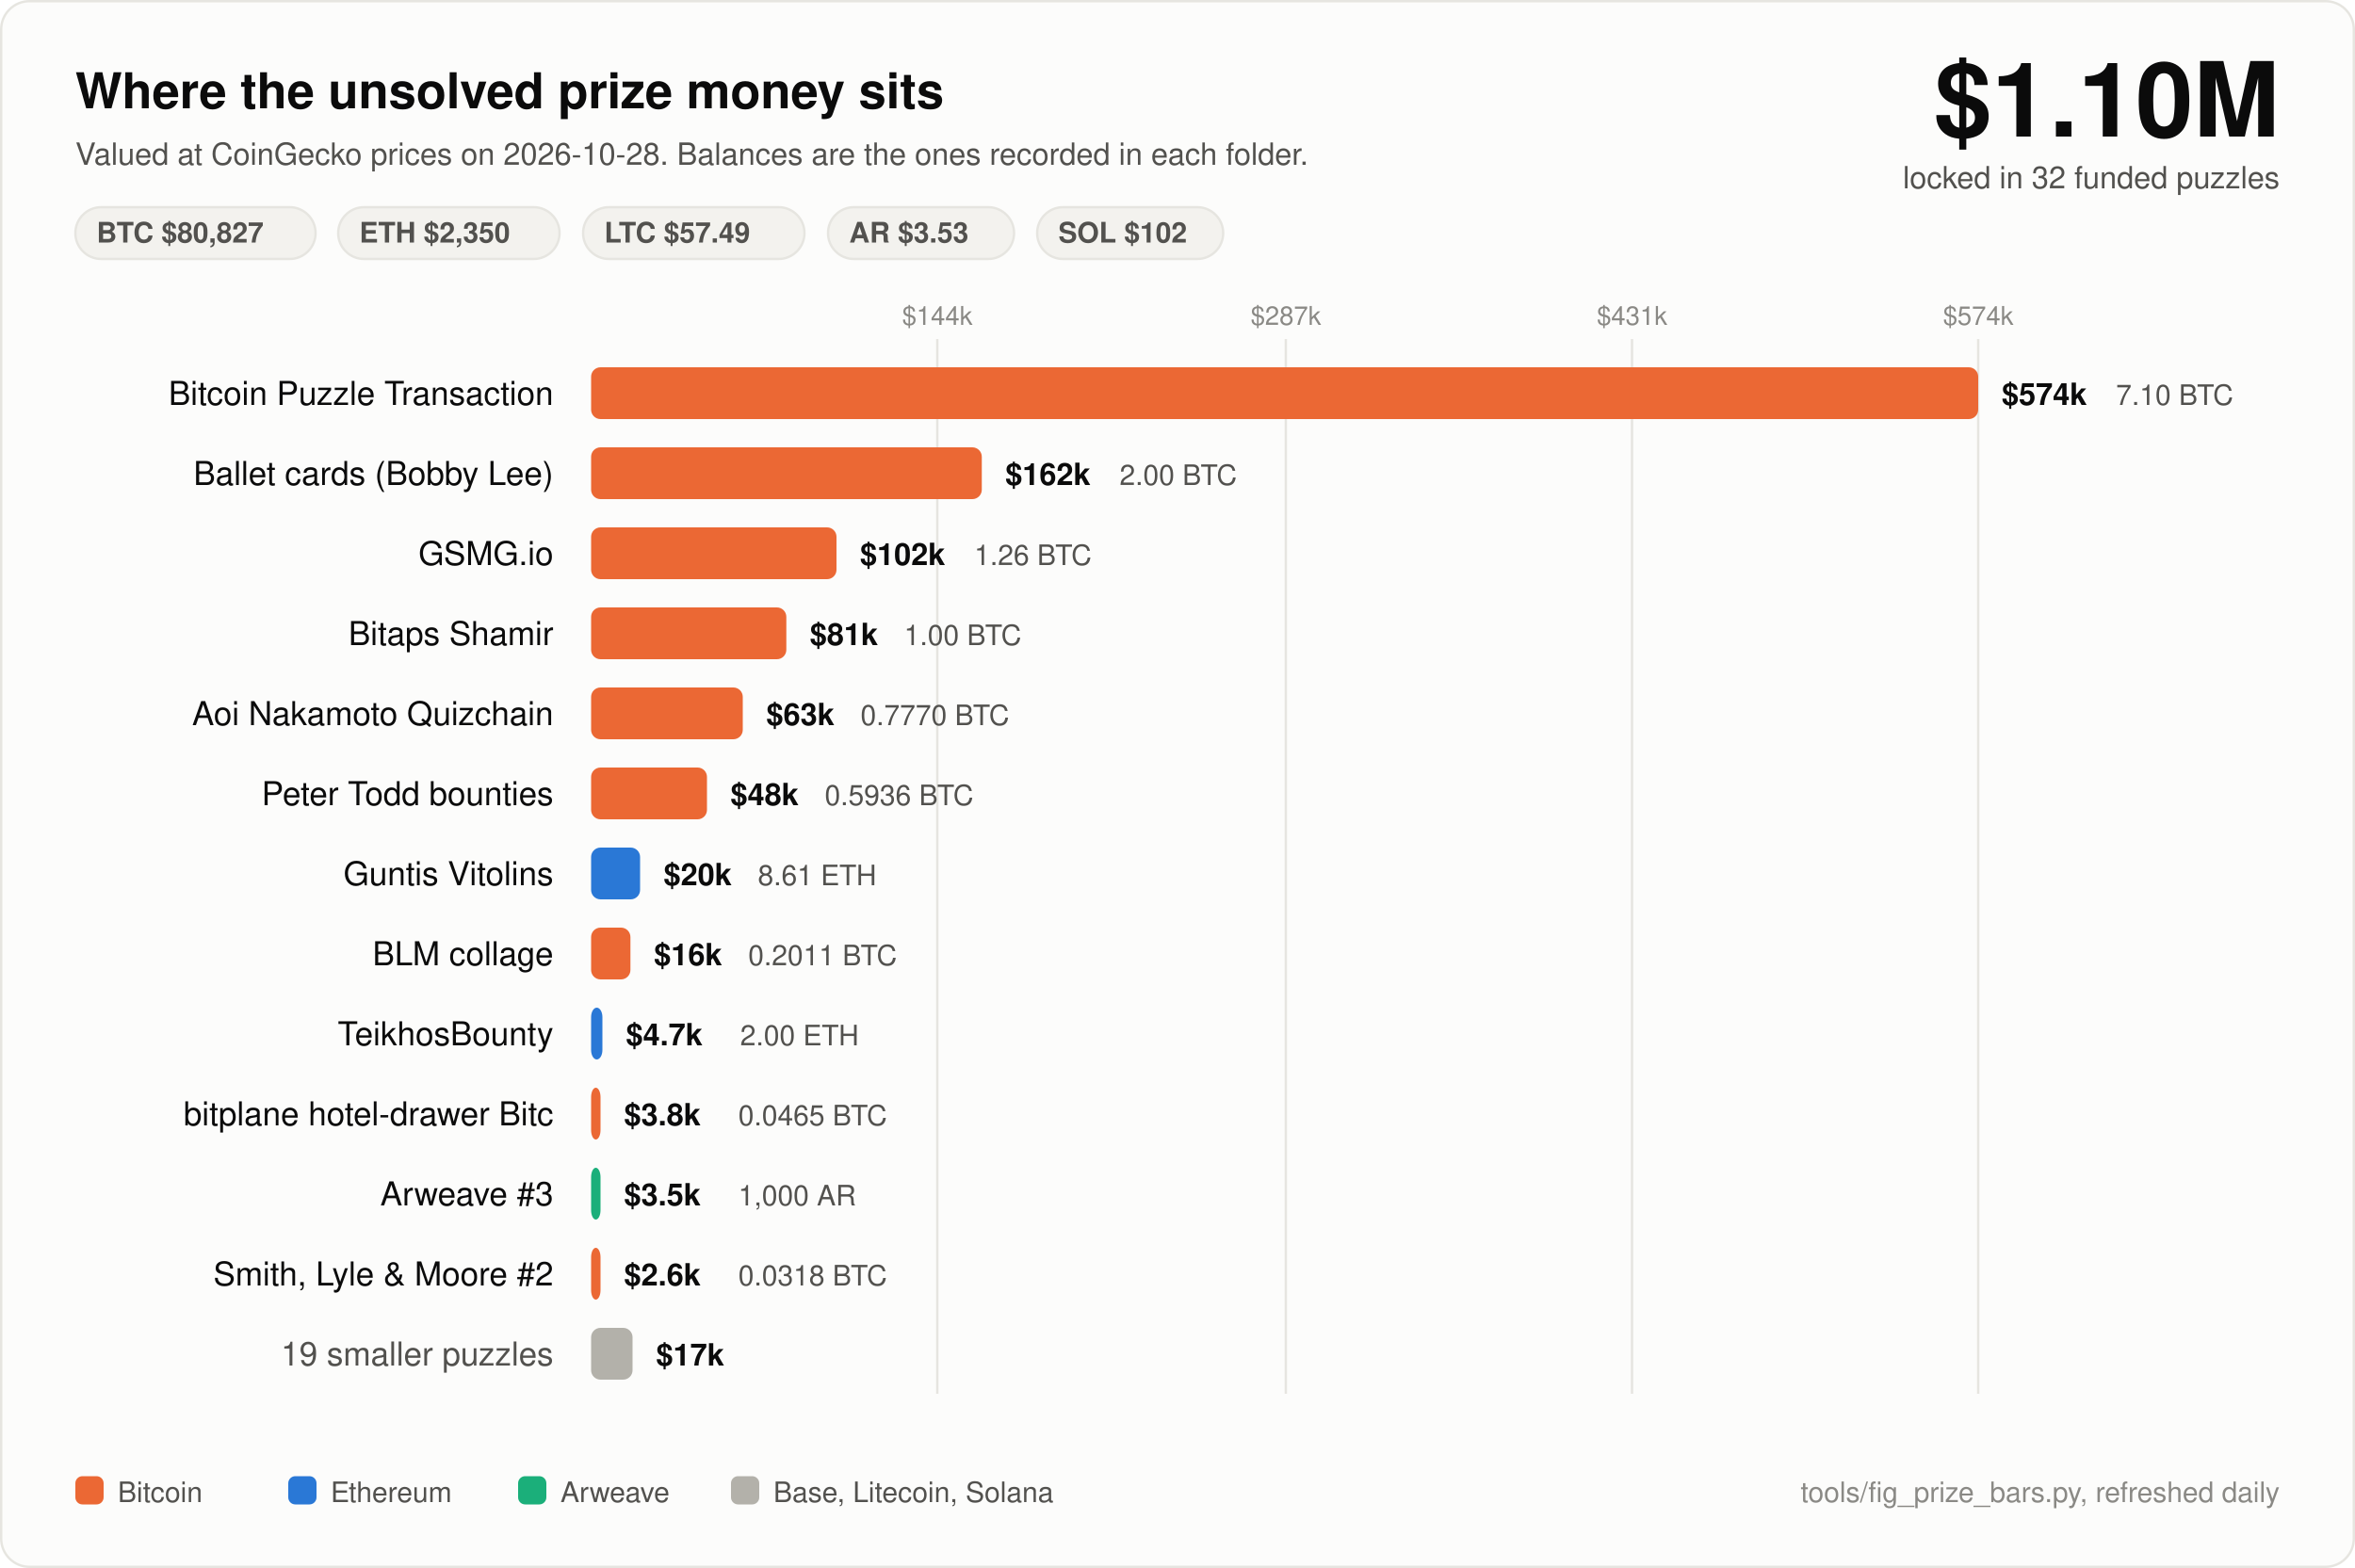
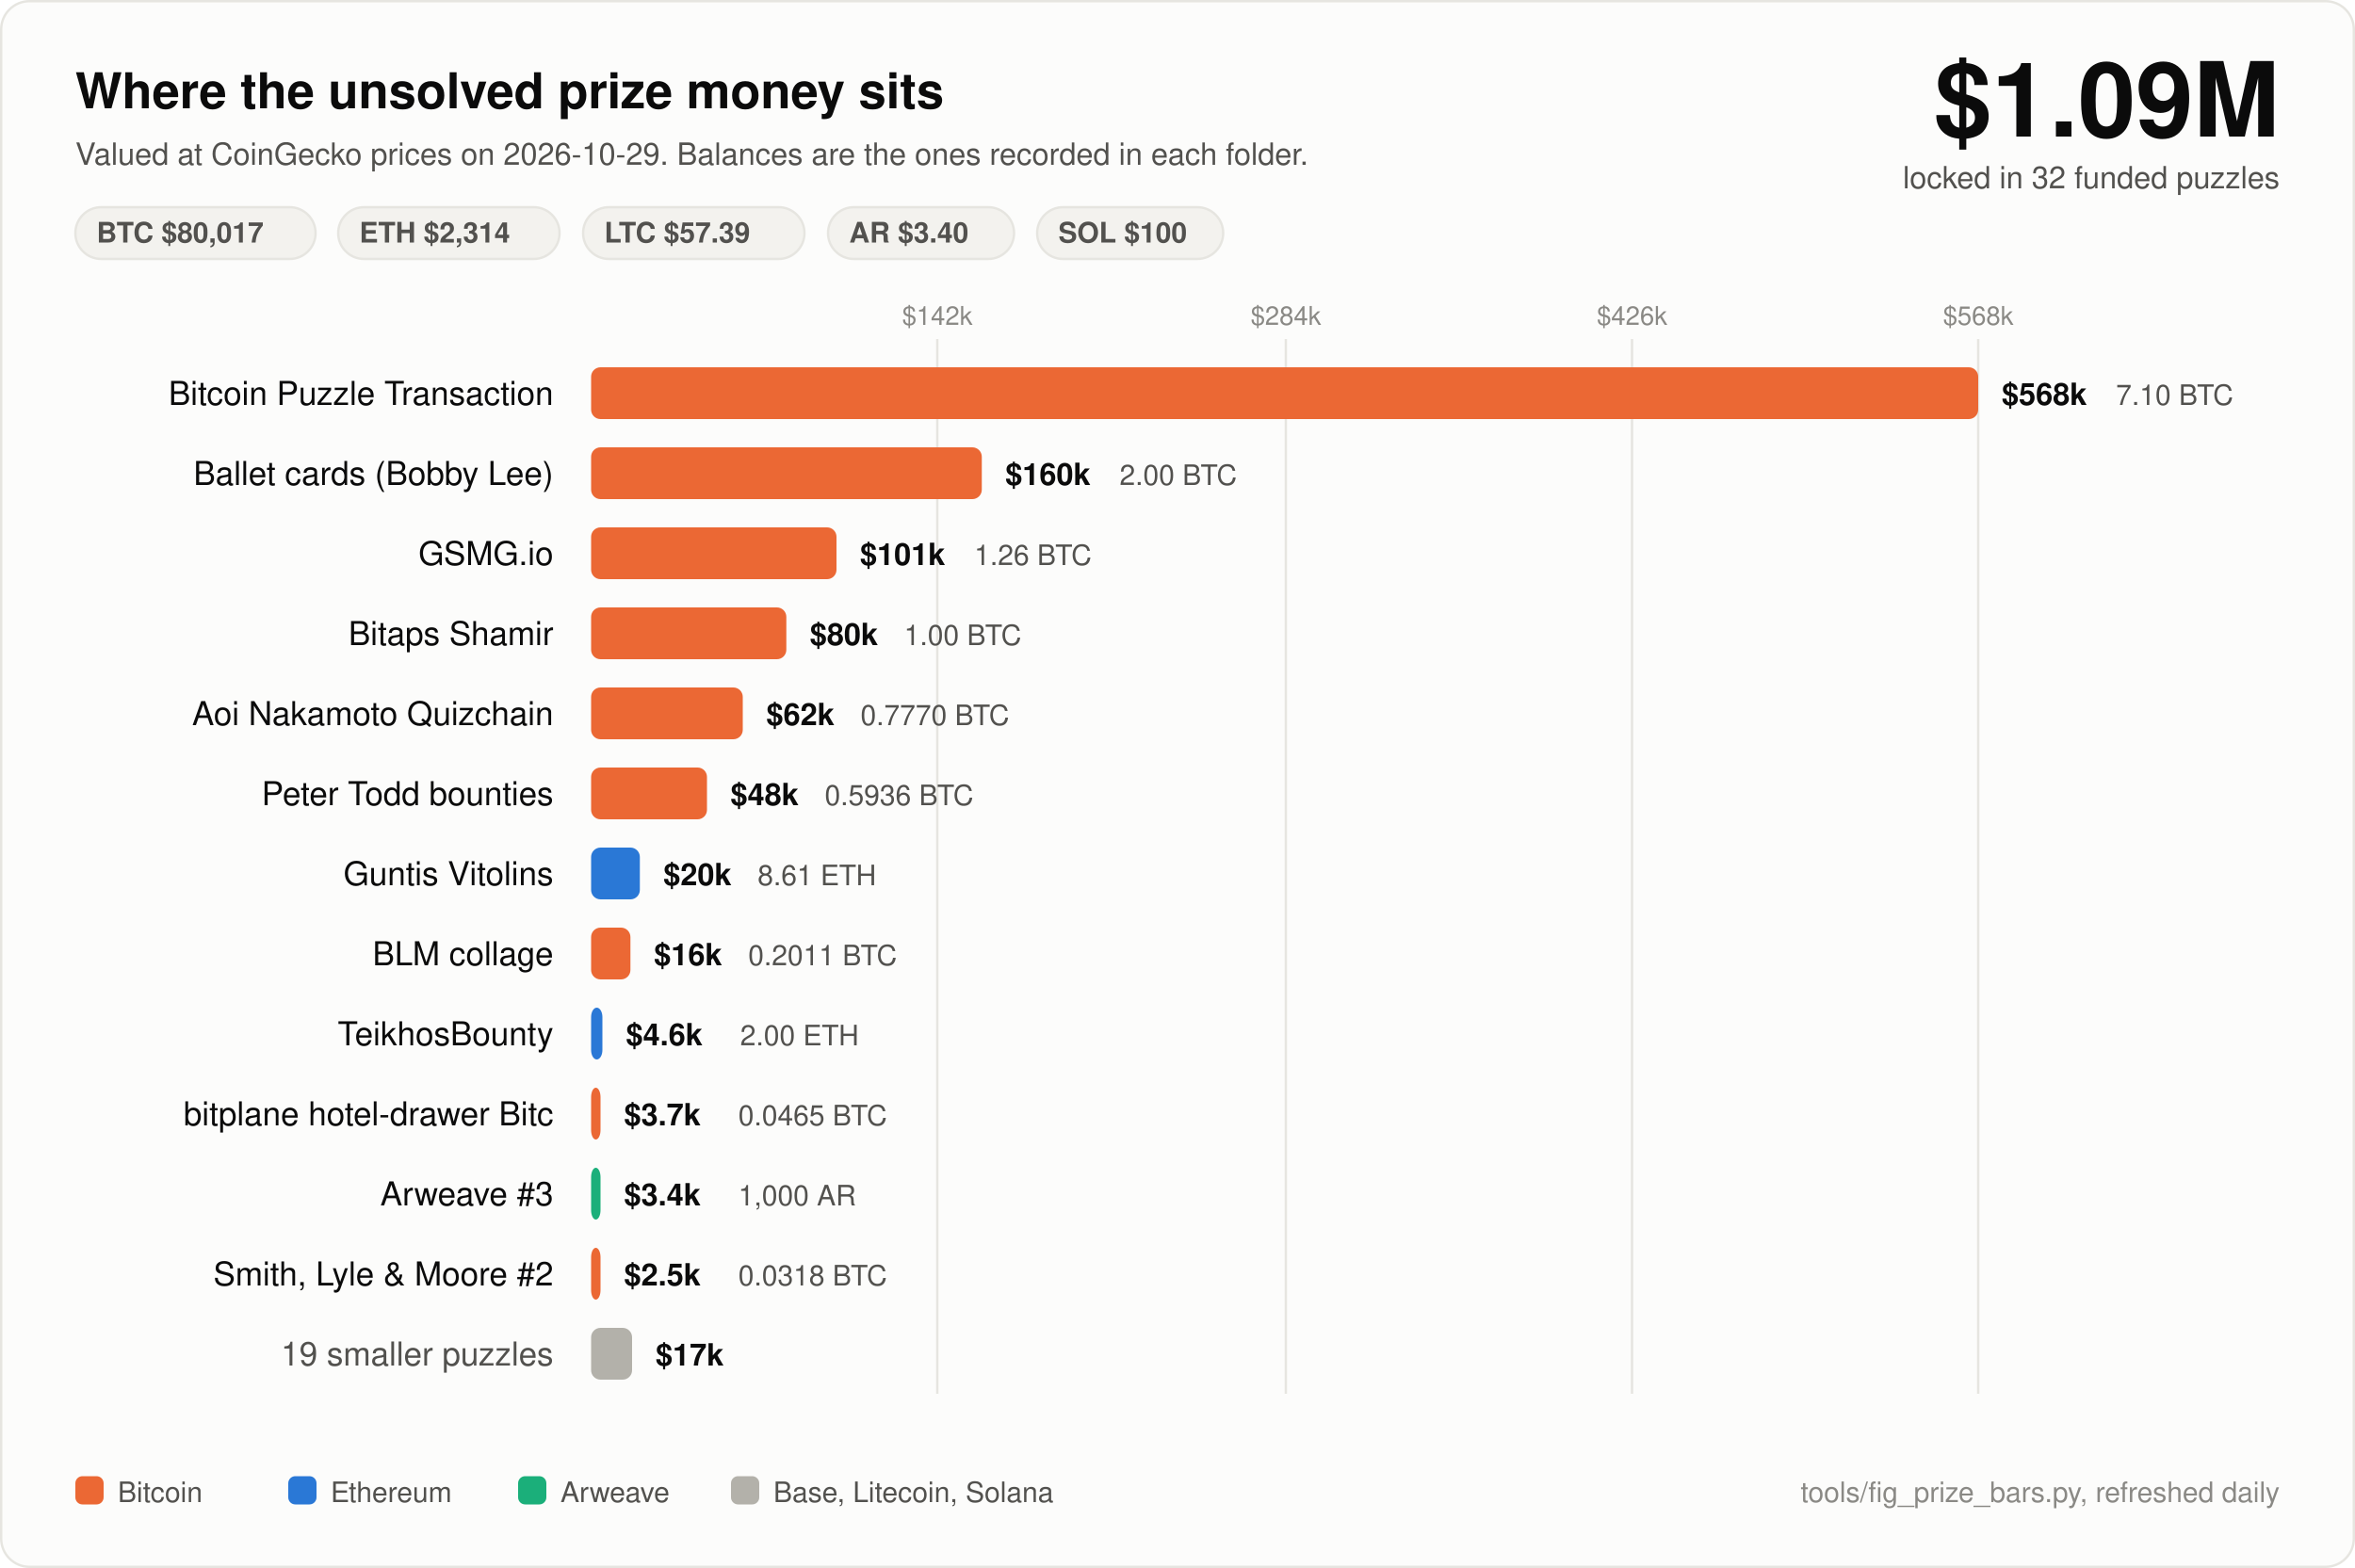
<svg xmlns="http://www.w3.org/2000/svg" width="1000" height="666" viewBox="0 0 1000 666" font-family="ui-sans-serif, -apple-system, Segoe UI, Helvetica, Arial, sans-serif">
  <rect x="0.5" y="0.5" width="999" height="665" rx="12" fill="#fcfcfb" stroke="#e6e5e0" />
  <text x="32" y="46" fill="#0b0b0b" font-size="21" font-weight="700">Where the unsolved prize money sits</text>
-   <text x="32" y="70" fill="#52514e" font-size="13">Valued at CoinGecko prices on 2026-10-28. Balances are the ones recorded in each folder.</text>
-   <text x="968" y="58" fill="#0b0b0b" font-size="44" font-weight="700" text-anchor="end">$1.10M</text>
+   <text x="32" y="70" fill="#52514e" font-size="13">Valued at CoinGecko prices on 2026-10-29. Balances are the ones recorded in each folder.</text>
+   <text x="968" y="58" fill="#0b0b0b" font-size="44" font-weight="700" text-anchor="end">$1.09M</text>
  <text x="968" y="80" fill="#52514e" font-size="13" text-anchor="end">locked in 32 funded puzzles</text>
  <rect x="32" y="88" width="102" height="22" rx="11" fill="#f3f2ee" stroke="#e6e5e0" />
-   <text x="41" y="103" fill="#52514e" font-size="12" font-weight="600">BTC $80,827</text>
+   <text x="41" y="103" fill="#52514e" font-size="12" font-weight="600">BTC $80,017</text>
  <rect x="143.6" y="88" width="94" height="22" rx="11" fill="#f3f2ee" stroke="#e6e5e0" />
-   <text x="152.6" y="103" fill="#52514e" font-size="12" font-weight="600">ETH $2,350</text>
+   <text x="152.6" y="103" fill="#52514e" font-size="12" font-weight="600">ETH $2,314</text>
  <rect x="247.6" y="88" width="94" height="22" rx="11" fill="#f3f2ee" stroke="#e6e5e0" />
-   <text x="256.6" y="103" fill="#52514e" font-size="12" font-weight="600">LTC $57.49</text>
+   <text x="256.6" y="103" fill="#52514e" font-size="12" font-weight="600">LTC $57.39</text>
  <rect x="351.6" y="88" width="79" height="22" rx="11" fill="#f3f2ee" stroke="#e6e5e0" />
-   <text x="360.6" y="103" fill="#52514e" font-size="12" font-weight="600">AR $3.53</text>
+   <text x="360.6" y="103" fill="#52514e" font-size="12" font-weight="600">AR $3.40</text>
  <rect x="440.4" y="88" width="79" height="22" rx="11" fill="#f3f2ee" stroke="#e6e5e0" />
-   <text x="449.4" y="103" fill="#52514e" font-size="12" font-weight="600">SOL $102</text>
+   <text x="449.4" y="103" fill="#52514e" font-size="12" font-weight="600">SOL $100</text>
  <line x1="398" y1="144" x2="398" y2="592" stroke="#e6e5e0" stroke-width="1" />
-   <text x="398" y="138" fill="#8a8985" font-size="11" text-anchor="middle">$144k</text>
+   <text x="398" y="138" fill="#8a8985" font-size="11" text-anchor="middle">$142k</text>
  <line x1="546" y1="144" x2="546" y2="592" stroke="#e6e5e0" stroke-width="1" />
-   <text x="546" y="138" fill="#8a8985" font-size="11" text-anchor="middle">$287k</text>
+   <text x="546" y="138" fill="#8a8985" font-size="11" text-anchor="middle">$284k</text>
  <line x1="693" y1="144" x2="693" y2="592" stroke="#e6e5e0" stroke-width="1" />
-   <text x="693" y="138" fill="#8a8985" font-size="11" text-anchor="middle">$431k</text>
+   <text x="693" y="138" fill="#8a8985" font-size="11" text-anchor="middle">$426k</text>
  <line x1="840" y1="144" x2="840" y2="592" stroke="#e6e5e0" stroke-width="1" />
-   <text x="840" y="138" fill="#8a8985" font-size="11" text-anchor="middle">$574k</text>
+   <text x="840" y="138" fill="#8a8985" font-size="11" text-anchor="middle">$568k</text>
  <text x="235" y="172" fill="#0b0b0b" font-size="14" text-anchor="end">Bitcoin Puzzle Transaction</text>
  <rect x="251" y="156" width="589.0" height="22" rx="4" fill="#eb6834" />
-   <text x="850.0" y="172" fill="#0b0b0b" font-size="13" font-weight="600">$574k</text>
+   <text x="850.0" y="172" fill="#0b0b0b" font-size="13" font-weight="600">$568k</text>
  <text x="898.5" y="172" fill="#52514e" font-size="12">7.10 BTC</text>
  <text x="235" y="206" fill="#0b0b0b" font-size="14" text-anchor="end">Ballet cards (Bobby Lee)</text>
  <rect x="251" y="190" width="165.9" height="22" rx="4" fill="#eb6834" />
-   <text x="426.9" y="206" fill="#0b0b0b" font-size="13" font-weight="600">$162k</text>
+   <text x="426.9" y="206" fill="#0b0b0b" font-size="13" font-weight="600">$160k</text>
  <text x="475.4" y="206" fill="#52514e" font-size="12">2.00 BTC</text>
  <text x="235" y="240" fill="#0b0b0b" font-size="14" text-anchor="end">GSMG.io</text>
  <rect x="251" y="224" width="104.2" height="22" rx="4" fill="#eb6834" />
-   <text x="365.2" y="240" fill="#0b0b0b" font-size="13" font-weight="600">$102k</text>
+   <text x="365.2" y="240" fill="#0b0b0b" font-size="13" font-weight="600">$101k</text>
  <text x="413.7" y="240" fill="#52514e" font-size="12">1.26 BTC</text>
  <text x="235" y="274" fill="#0b0b0b" font-size="14" text-anchor="end">Bitaps Shamir</text>
  <rect x="251" y="258" width="82.9" height="22" rx="4" fill="#eb6834" />
-   <text x="343.9" y="274" fill="#0b0b0b" font-size="13" font-weight="600">$81k</text>
+   <text x="343.9" y="274" fill="#0b0b0b" font-size="13" font-weight="600">$80k</text>
  <text x="383.9" y="274" fill="#52514e" font-size="12">1.00 BTC</text>
  <text x="235" y="308" fill="#0b0b0b" font-size="14" text-anchor="end">Aoi Nakamoto Quizchain</text>
  <rect x="251" y="292" width="64.4" height="22" rx="4" fill="#eb6834" />
-   <text x="325.4" y="308" fill="#0b0b0b" font-size="13" font-weight="600">$63k</text>
+   <text x="325.4" y="308" fill="#0b0b0b" font-size="13" font-weight="600">$62k</text>
  <text x="365.4" y="308" fill="#52514e" font-size="12">0.7770 BTC</text>
  <text x="235" y="342" fill="#0b0b0b" font-size="14" text-anchor="end">Peter Todd bounties</text>
  <rect x="251" y="326" width="49.2" height="22" rx="4" fill="#eb6834" />
  <text x="310.2" y="342" fill="#0b0b0b" font-size="13" font-weight="600">$48k</text>
  <text x="350.2" y="342" fill="#52514e" font-size="12">0.5936 BTC</text>
  <text x="235" y="376" fill="#0b0b0b" font-size="14" text-anchor="end">Guntis Vitolins</text>
-   <rect x="251" y="360" width="20.8" height="22" rx="4" fill="#2a78d6" />
-   <text x="281.8" y="376" fill="#0b0b0b" font-size="13" font-weight="600">$20k</text>
-   <text x="321.8" y="376" fill="#52514e" font-size="12">8.61 ETH</text>
+   <rect x="251" y="360" width="20.7" height="22" rx="4" fill="#2a78d6" />
+   <text x="281.7" y="376" fill="#0b0b0b" font-size="13" font-weight="600">$20k</text>
+   <text x="321.7" y="376" fill="#52514e" font-size="12">8.61 ETH</text>
  <text x="235" y="410" fill="#0b0b0b" font-size="14" text-anchor="end">BLM collage</text>
  <rect x="251" y="394" width="16.7" height="22" rx="4" fill="#eb6834" />
  <text x="277.7" y="410" fill="#0b0b0b" font-size="13" font-weight="600">$16k</text>
  <text x="317.7" y="410" fill="#52514e" font-size="12">0.2011 BTC</text>
  <text x="235" y="444" fill="#0b0b0b" font-size="14" text-anchor="end">TeikhosBounty</text>
  <rect x="251" y="428" width="4.8" height="22" rx="4" fill="#2a78d6" />
-   <text x="265.8" y="444" fill="#0b0b0b" font-size="13" font-weight="600">$4.7k</text>
+   <text x="265.8" y="444" fill="#0b0b0b" font-size="13" font-weight="600">$4.6k</text>
  <text x="314.3" y="444" fill="#52514e" font-size="12">2.00 ETH</text>
  <text x="235" y="478" fill="#0b0b0b" font-size="14" text-anchor="end">bitplane hotel-drawer Bitc</text>
  <rect x="251" y="462" width="4.0" height="22" rx="4" fill="#eb6834" />
-   <text x="265.0" y="478" fill="#0b0b0b" font-size="13" font-weight="600">$3.8k</text>
+   <text x="265.0" y="478" fill="#0b0b0b" font-size="13" font-weight="600">$3.7k</text>
  <text x="313.5" y="478" fill="#52514e" font-size="12">0.0465 BTC</text>
  <text x="235" y="512" fill="#0b0b0b" font-size="14" text-anchor="end">Arweave #3</text>
  <rect x="251" y="496" width="4.0" height="22" rx="4" fill="#1baf7a" />
-   <text x="265.0" y="512" fill="#0b0b0b" font-size="13" font-weight="600">$3.5k</text>
+   <text x="265.0" y="512" fill="#0b0b0b" font-size="13" font-weight="600">$3.4k</text>
  <text x="313.5" y="512" fill="#52514e" font-size="12">1,000 AR</text>
  <text x="235" y="546" fill="#0b0b0b" font-size="14" text-anchor="end">Smith, Lyle &amp; Moore #2</text>
  <rect x="251" y="530" width="4.0" height="22" rx="4" fill="#eb6834" />
-   <text x="265.0" y="546" fill="#0b0b0b" font-size="13" font-weight="600">$2.6k</text>
+   <text x="265.0" y="546" fill="#0b0b0b" font-size="13" font-weight="600">$2.5k</text>
  <text x="313.5" y="546" fill="#52514e" font-size="12">0.0318 BTC</text>
  <text x="235" y="580" fill="#52514e" font-size="14" text-anchor="end">19 smaller puzzles</text>
-   <rect x="251" y="564" width="17.6" height="22" rx="4" fill="#b3b1aa" />
-   <text x="278.6" y="580" fill="#0b0b0b" font-size="13" font-weight="600">$17k</text>
+   <rect x="251" y="564" width="17.4" height="22" rx="4" fill="#b3b1aa" />
+   <text x="278.4" y="580" fill="#0b0b0b" font-size="13" font-weight="600">$17k</text>
  <rect x="32" y="627" width="12" height="12" rx="3" fill="#eb6834" />
  <text x="50" y="638" fill="#52514e" font-size="12">Bitcoin</text>
  <rect x="122.4" y="627" width="12" height="12" rx="3" fill="#2a78d6" />
  <text x="140.4" y="638" fill="#52514e" font-size="12">Ethereum</text>
  <rect x="220.0" y="627" width="12" height="12" rx="3" fill="#1baf7a" />
  <text x="238.0" y="638" fill="#52514e" font-size="12">Arweave</text>
  <rect x="310.4" y="627" width="12" height="12" rx="3" fill="#b3b1aa" />
  <text x="328.4" y="638" fill="#52514e" font-size="12">Base, Litecoin, Solana</text>
  <text x="968" y="638" fill="#8a8985" font-size="12" text-anchor="end">tools/fig_prize_bars.py, refreshed daily</text>
</svg>
